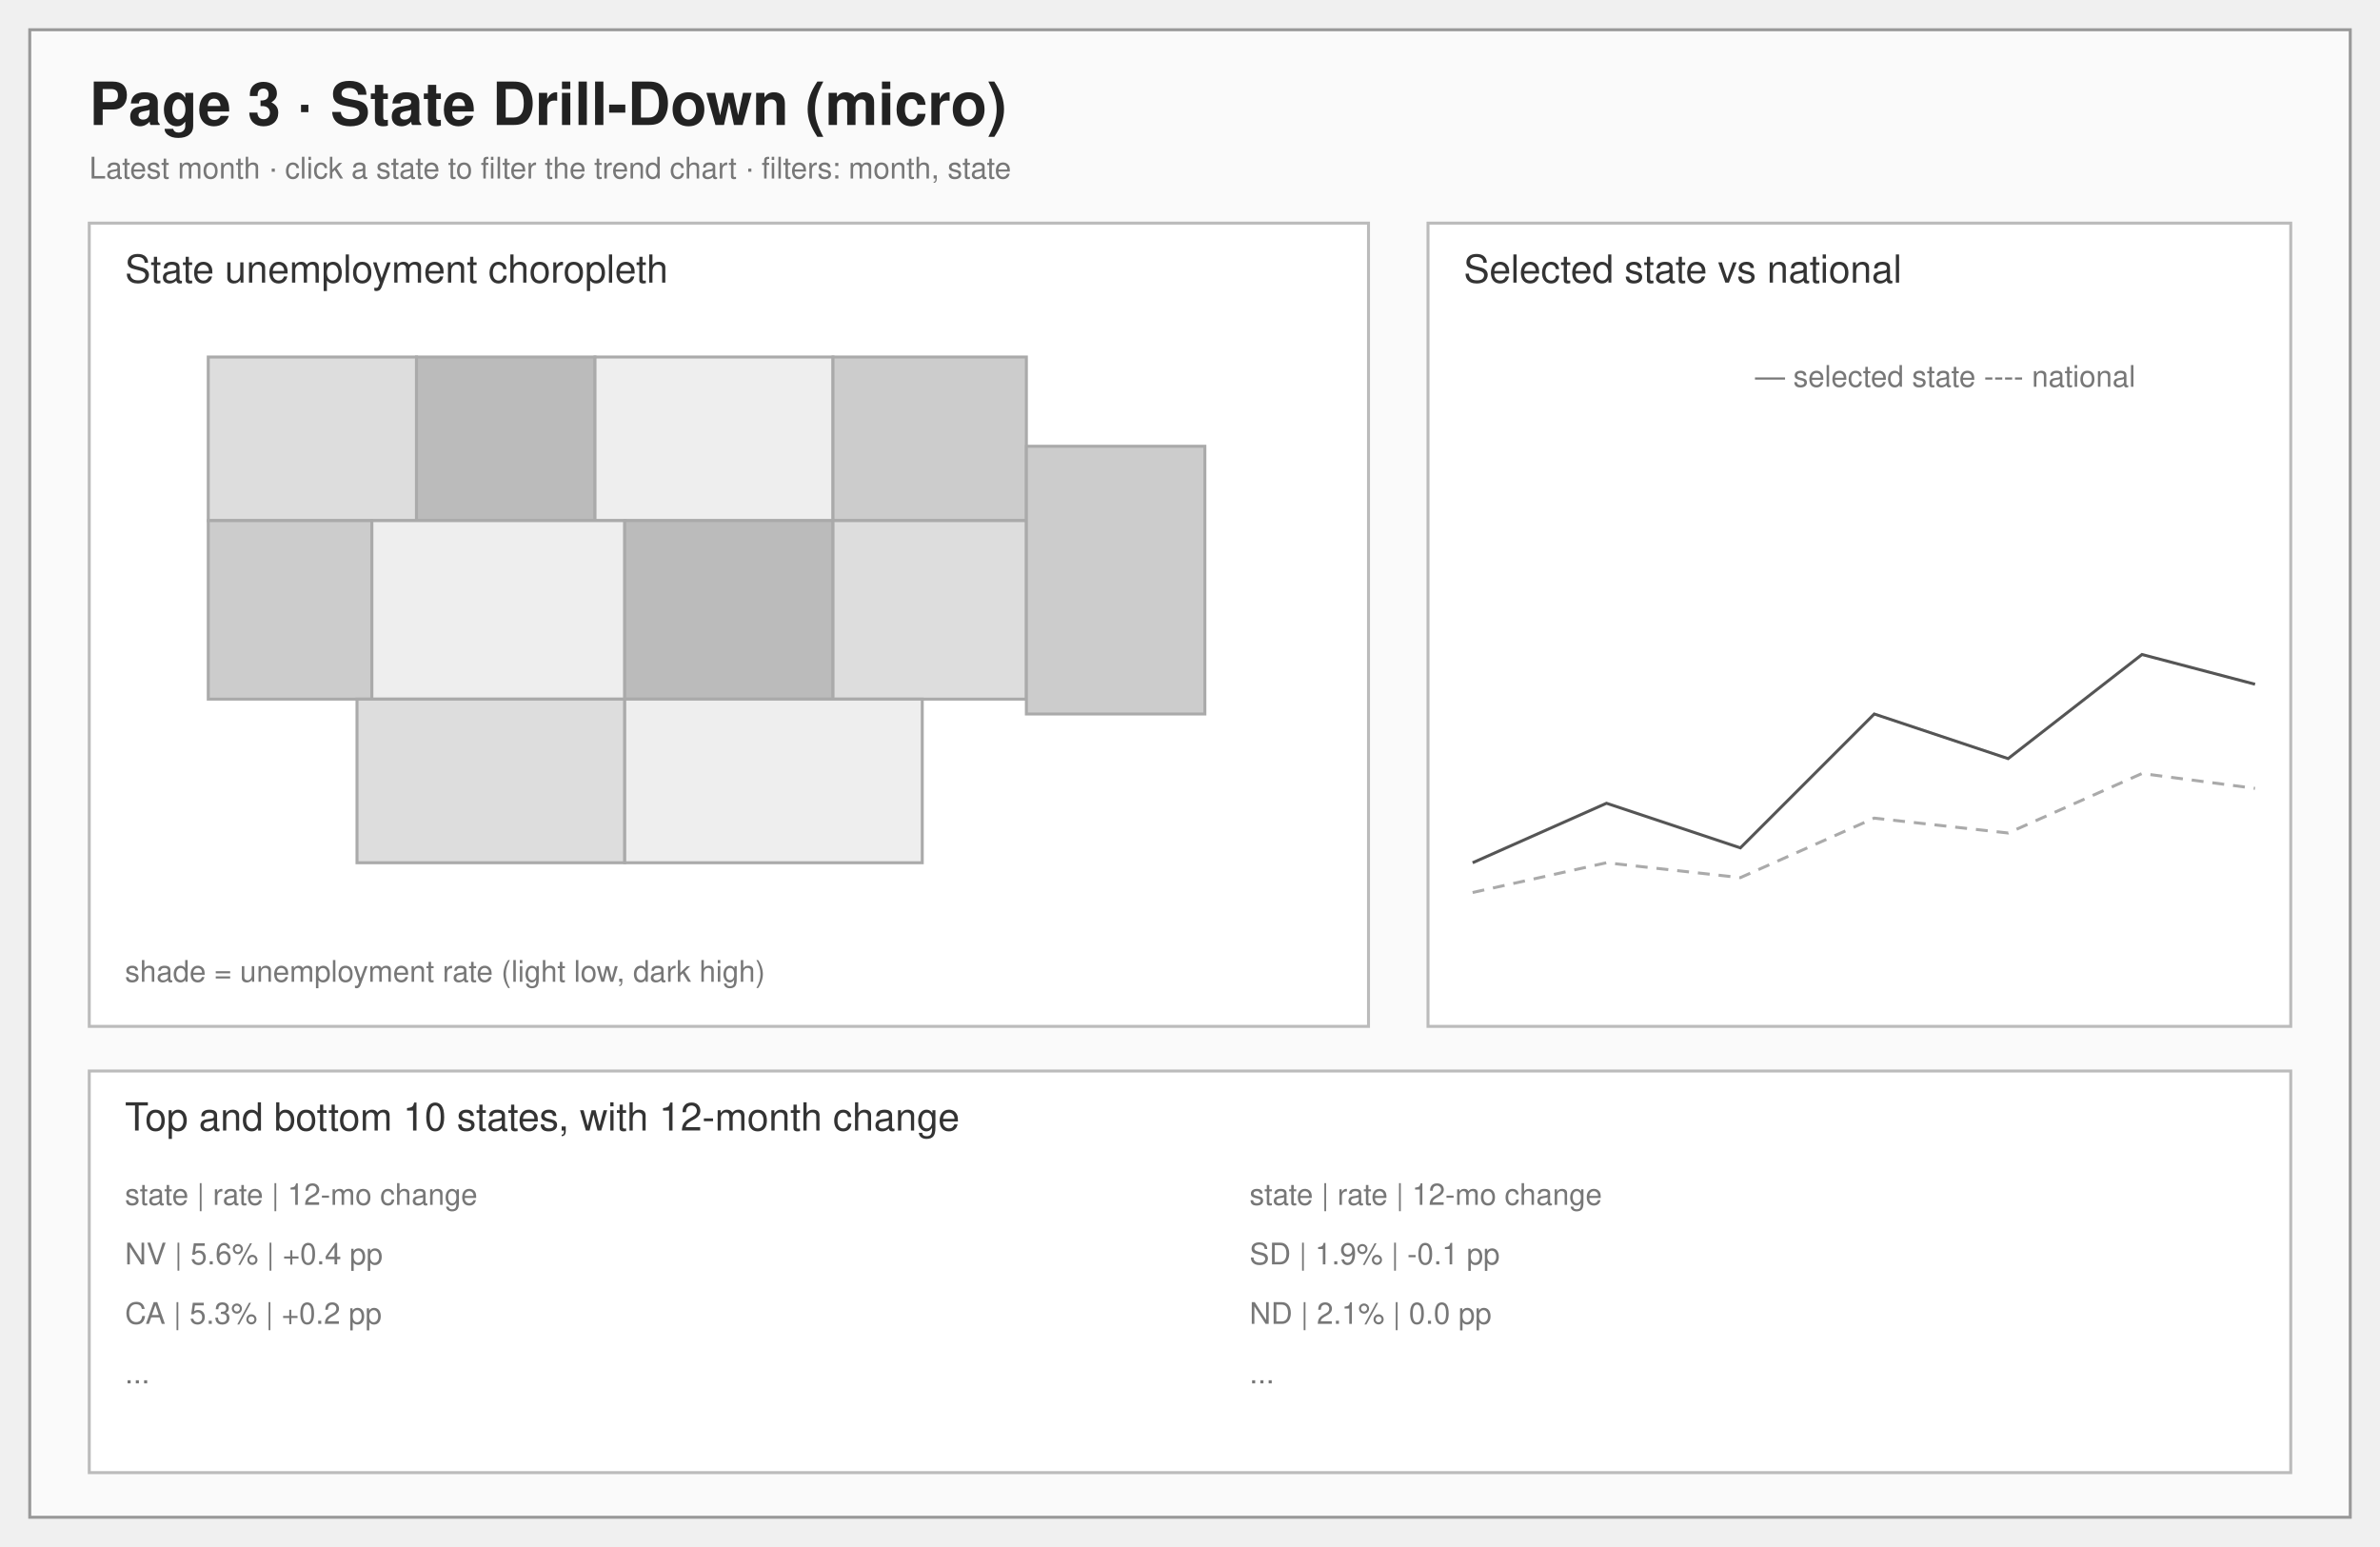
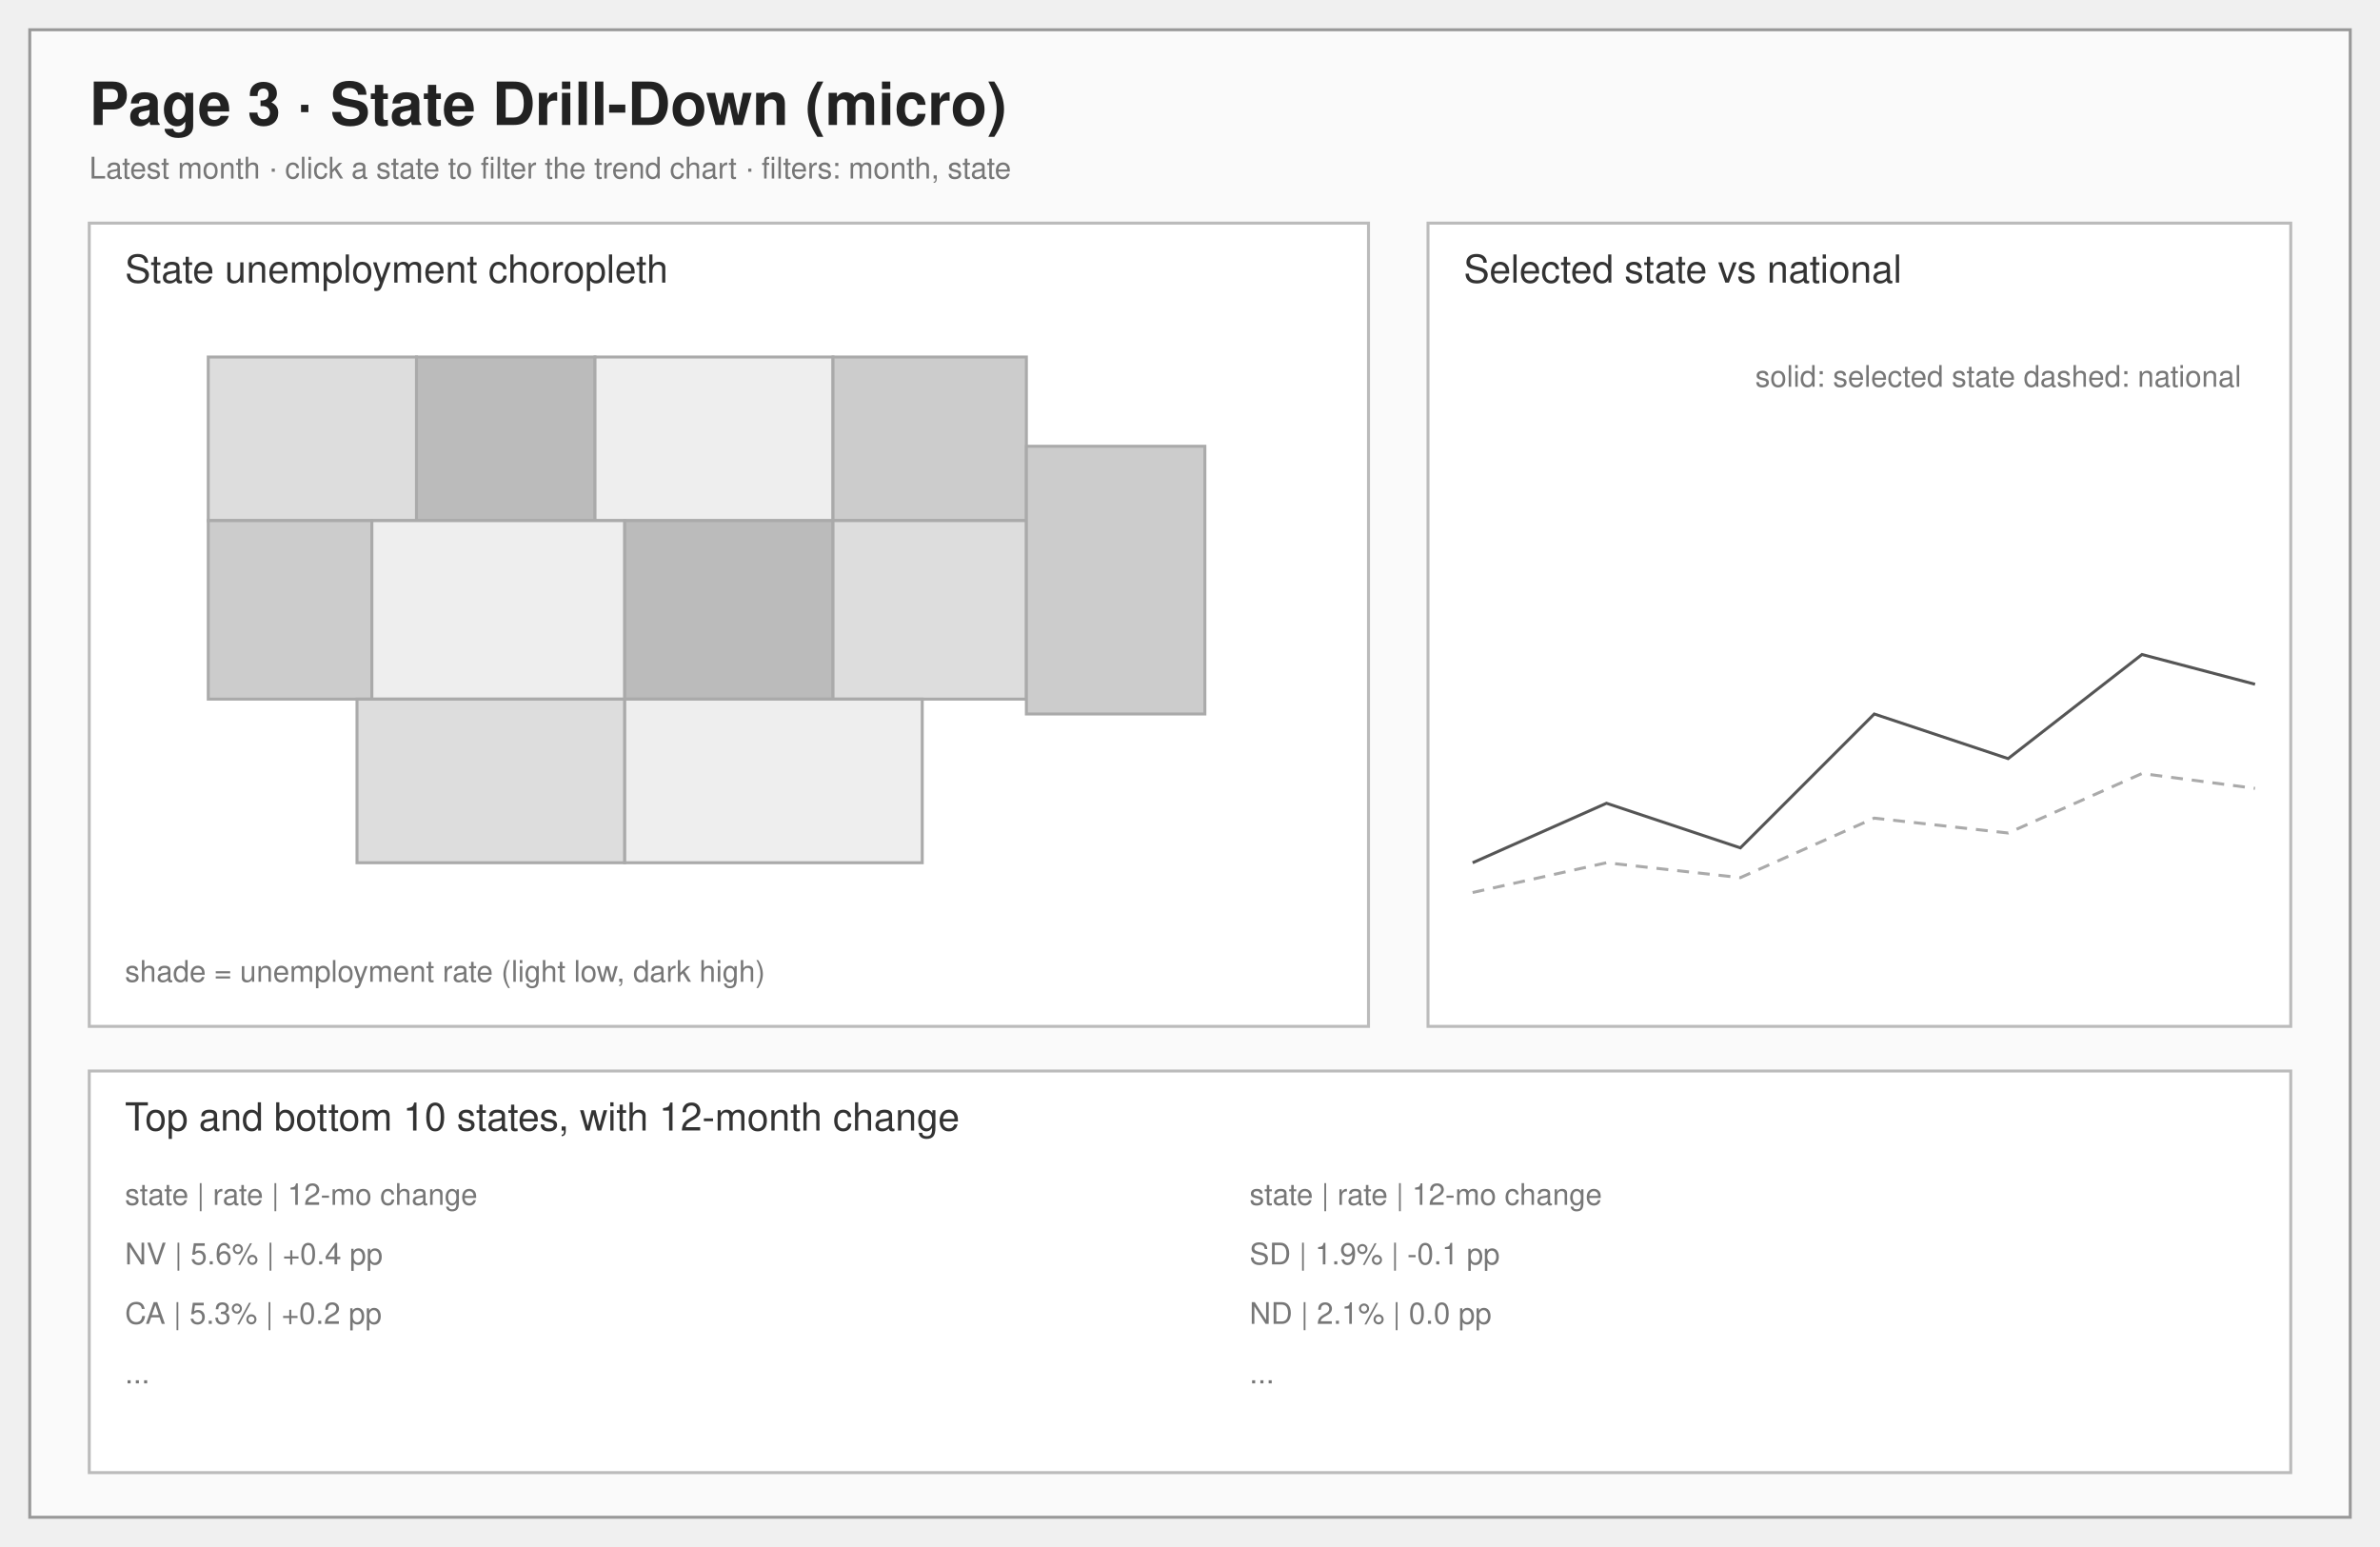
<svg xmlns="http://www.w3.org/2000/svg" viewBox="0 0 800 520" font-family="Helvetica, Arial, sans-serif">
  <style>
    .frame { fill: #fafafa; stroke: #999; }
    .box { fill: #fff; stroke: #bbb; }
    .t { fill: #333; font-size: 13px; }
    .small { fill: #777; font-size: 10px; }
    .big { fill: #222; font-size: 20px; font-weight: bold; }
  </style>
  <rect x="10" y="10" width="780" height="500" class="frame" />
  <text x="30" y="42" class="big">Page 3 · State Drill-Down (micro)</text>
  <text x="30" y="60" class="small">Latest month · click a state to filter the trend chart · filters: month, state</text>
  <rect x="30" y="75" width="430" height="270" class="box" />
  <text x="42" y="95" class="t">State unemployment choropleth</text>
  <g stroke="#aaa">
    <rect x="70" y="120" width="70" height="55" fill="#ddd" />
    <rect x="140" y="120" width="60" height="55" fill="#bbb" />
    <rect x="200" y="120" width="80" height="55" fill="#eee" />
    <rect x="280" y="120" width="65" height="55" fill="#ccc" />
    <rect x="70" y="175" width="55" height="60" fill="#ccc" />
    <rect x="125" y="175" width="85" height="60" fill="#eee" />
    <rect x="210" y="175" width="70" height="60" fill="#bbb" />
    <rect x="280" y="175" width="65" height="60" fill="#ddd" />
    <rect x="120" y="235" width="90" height="55" fill="#ddd" />
    <rect x="210" y="235" width="100" height="55" fill="#eee" />
    <rect x="345" y="150" width="60" height="90" fill="#ccc" />
  </g>
  <text x="42" y="330" class="small">shade = unemployment rate (light low, dark high)</text>
  <rect x="480" y="75" width="290" height="270" class="box" />
  <text x="492" y="95" class="t">Selected state vs national</text>
  <g stroke="#555" fill="none">
    <polyline points="495,290 540,270 585,285 630,240 675,255 720,220 758,230" />
  </g>
  <g stroke="#aaa" fill="none" stroke-dasharray="4 3">
    <polyline points="495,300 540,290 585,295 630,275 675,280 720,260 758,265" />
  </g>
-   <text x="590" y="130" class="small">— selected state   ---- national</text>
+   <text x="590" y="130" class="small">solid: selected state   dashed: national</text>
  <rect x="30" y="360" width="740" height="135" class="box" />
  <text x="42" y="380" class="t">Top and bottom 10 states, with 12-month change</text>
  <g class="small">
    <text x="42" y="405">state | rate | 12-mo change</text>
    <text x="42" y="425">NV    | 5.6% | +0.4 pp</text>
    <text x="42" y="445">CA    | 5.3% | +0.2 pp</text>
    <text x="42" y="465">...</text>
    <text x="420" y="405">state | rate | 12-mo change</text>
    <text x="420" y="425">SD    | 1.9% | -0.1 pp</text>
    <text x="420" y="445">ND    | 2.1% |  0.0 pp</text>
    <text x="420" y="465">...</text>
  </g>
</svg>
